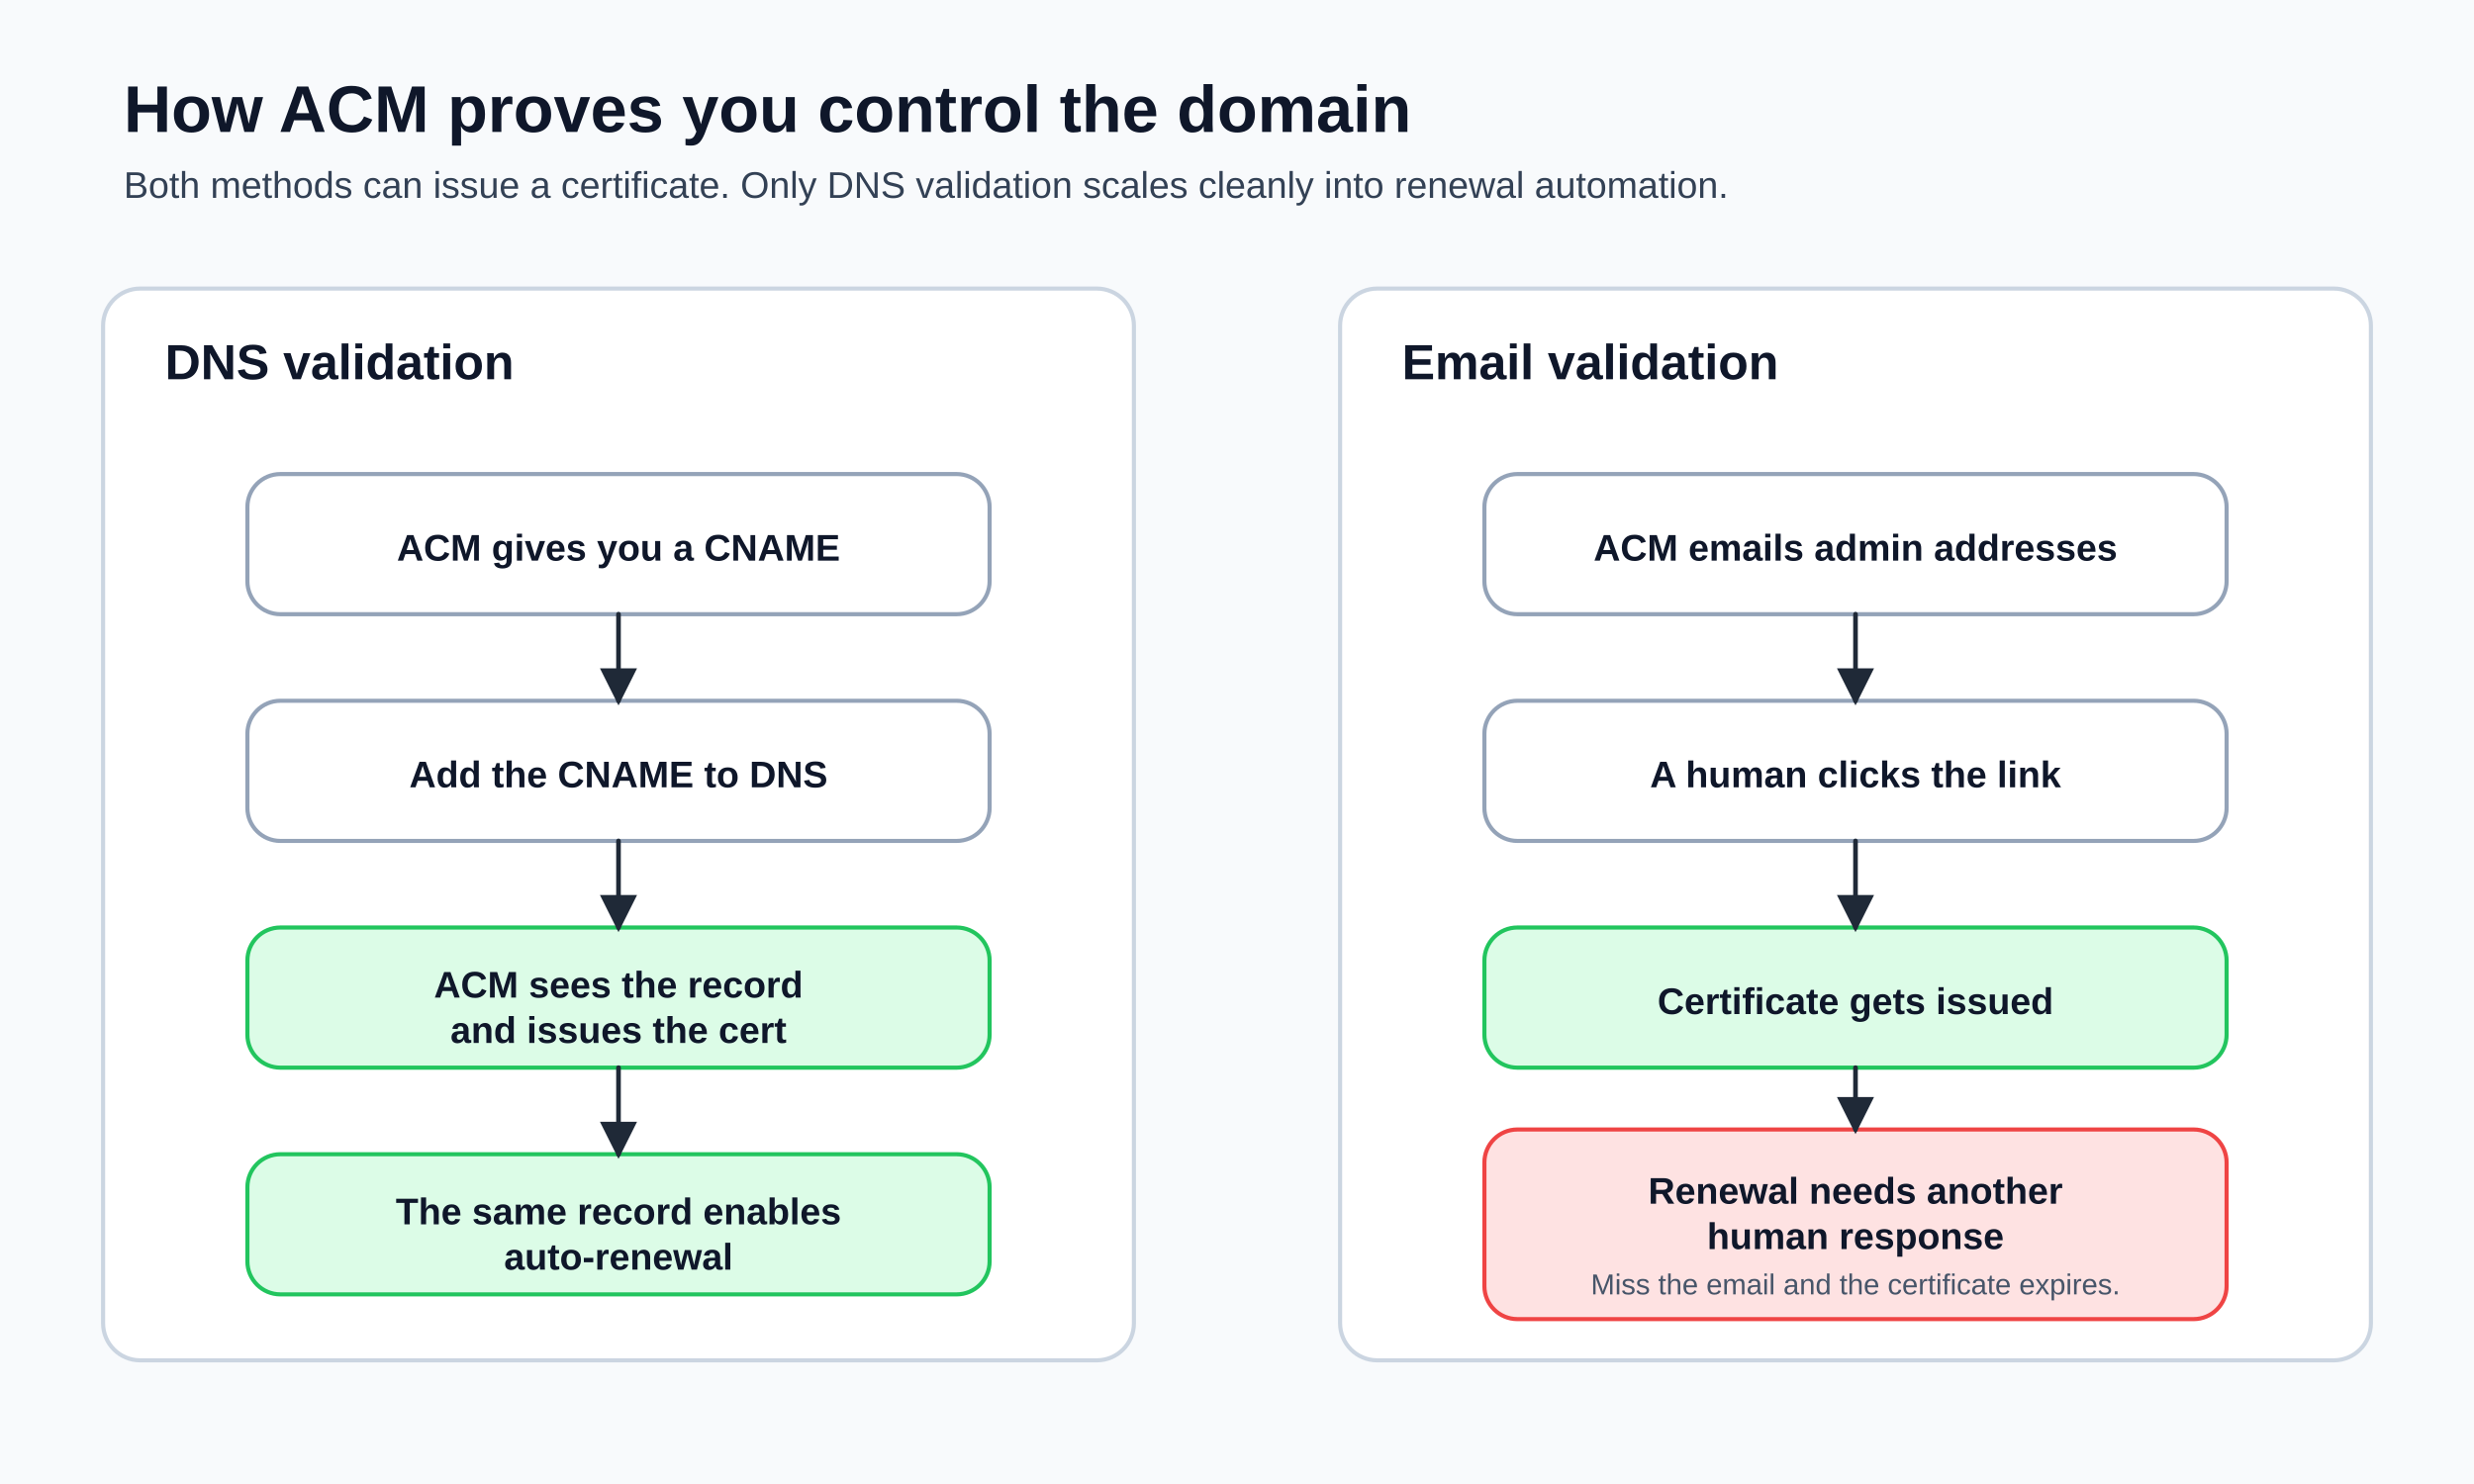
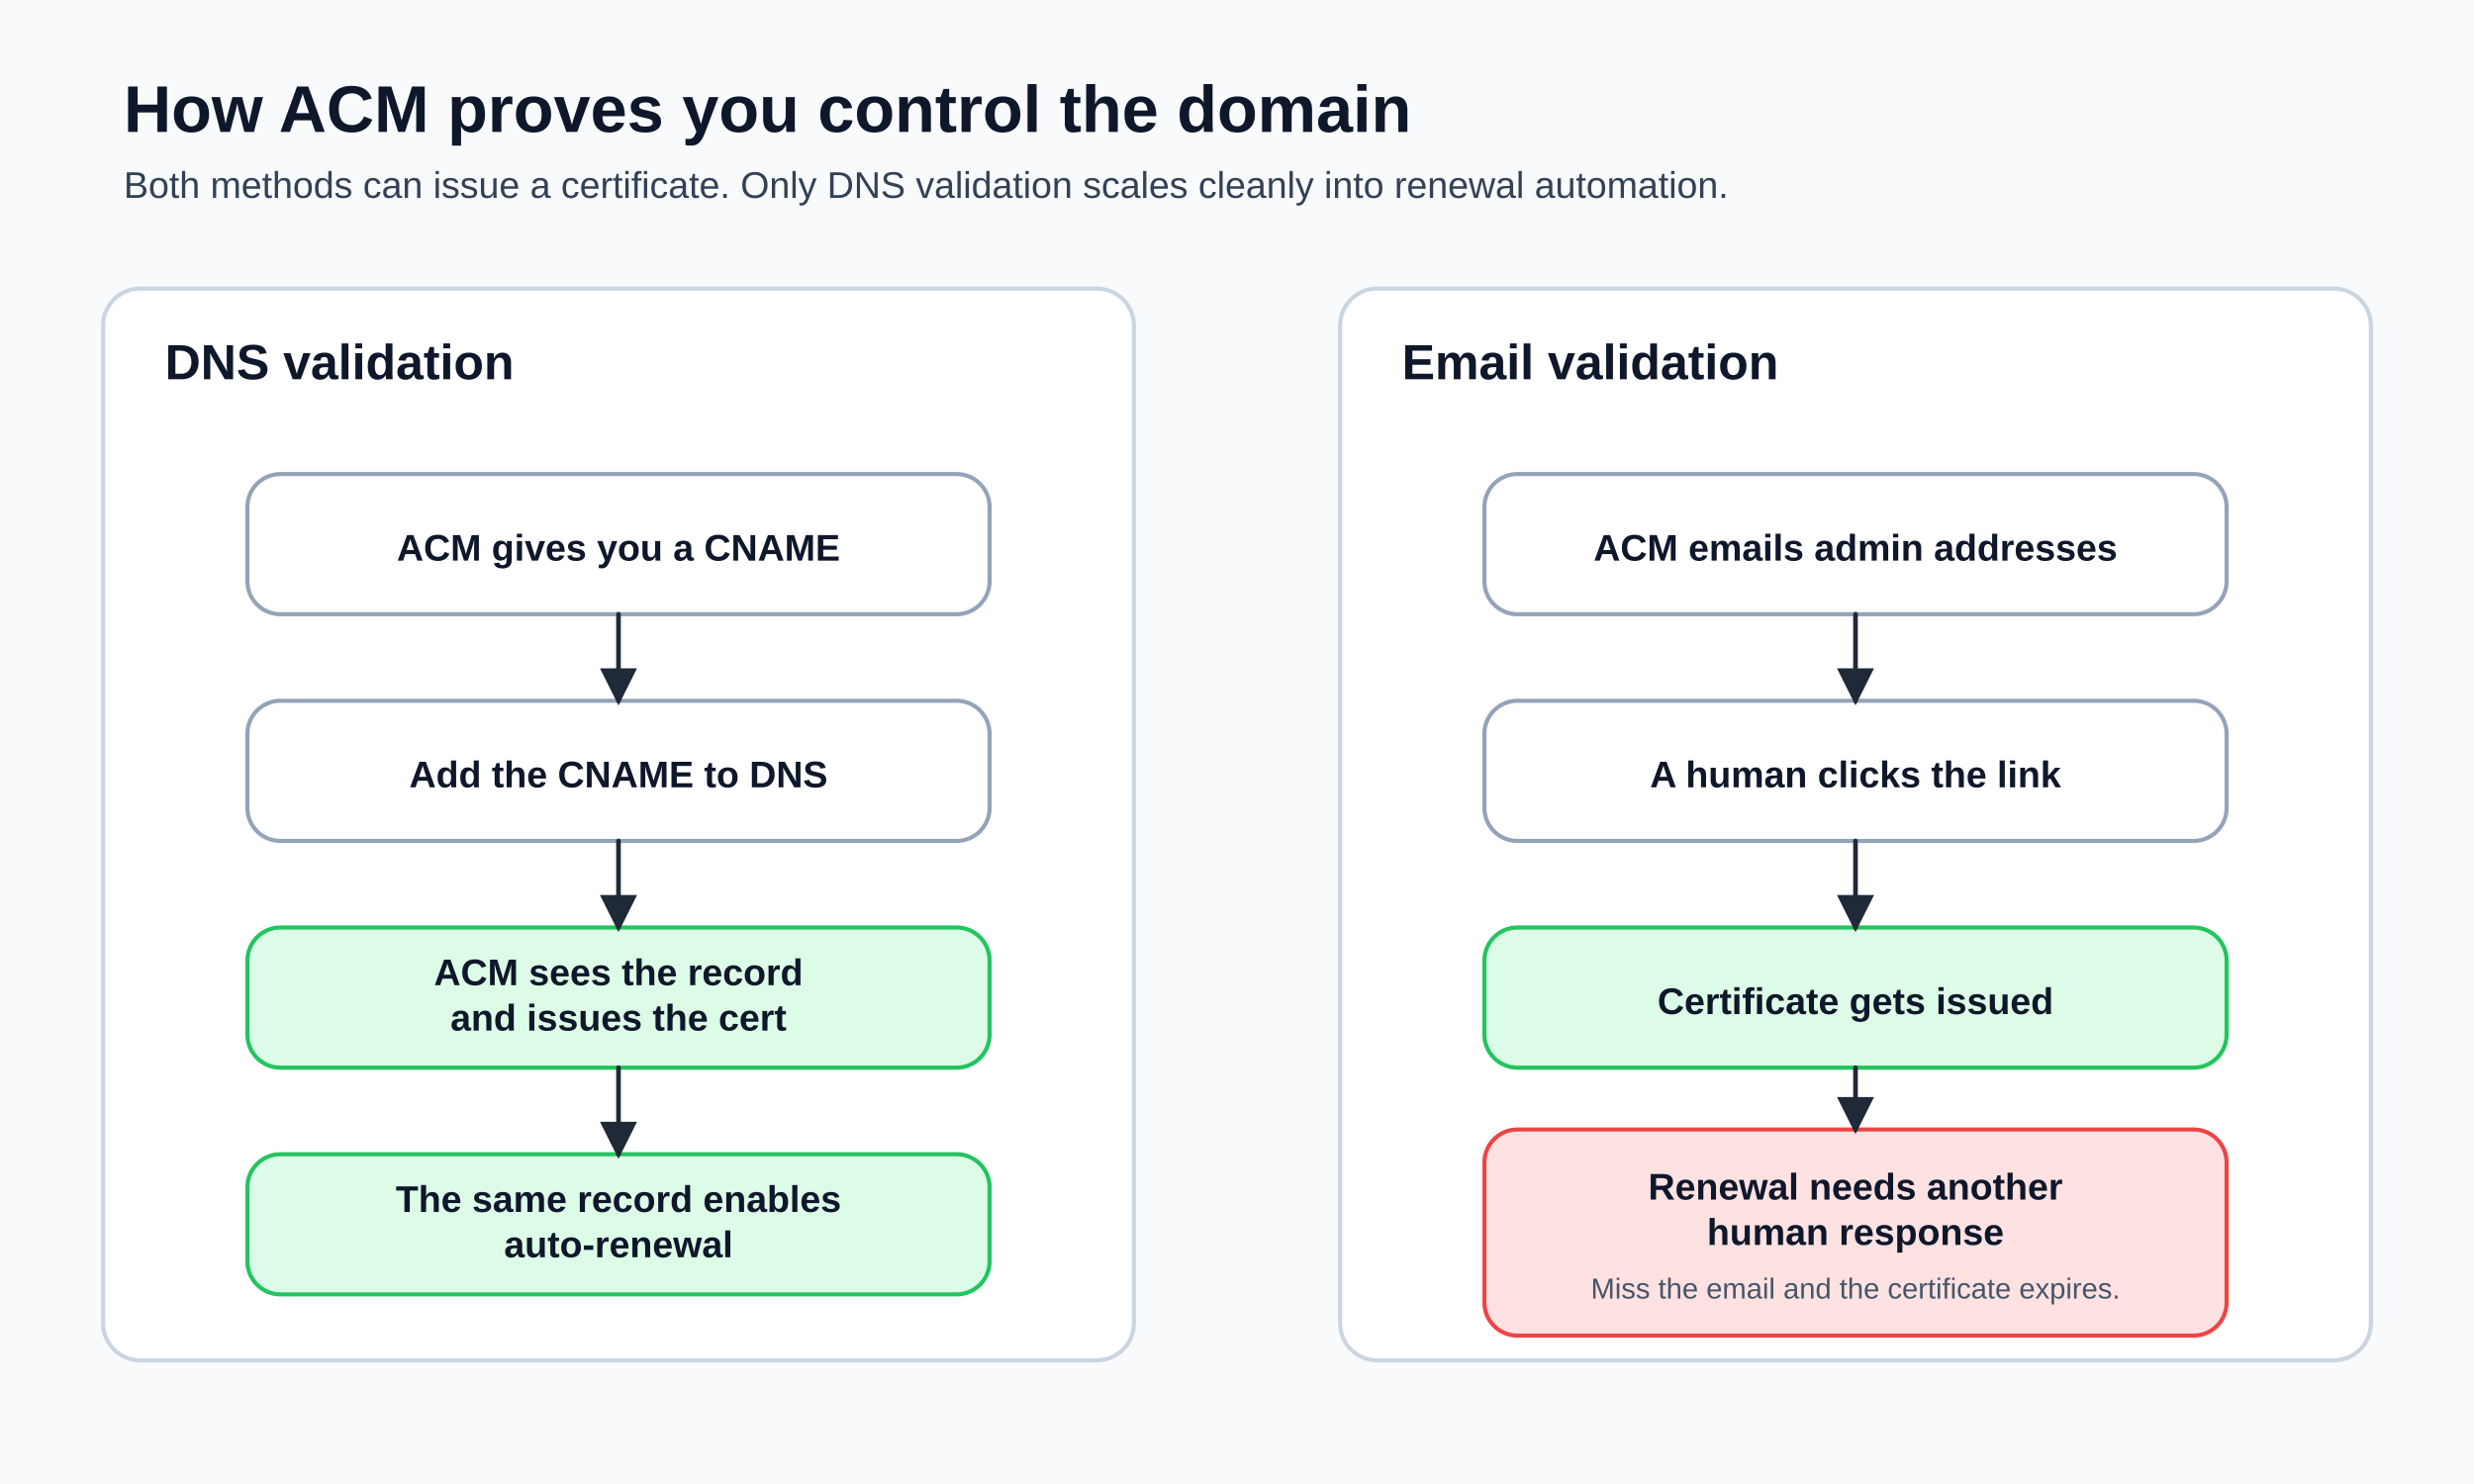
<svg xmlns="http://www.w3.org/2000/svg" viewBox="0 0 1200 720" role="img" aria-labelledby="title desc">
  <defs>
    <marker id="arrow" markerWidth="8" markerHeight="8" refX="7" refY="4" orient="auto-start-reverse">
      <path d="M 0 0 L 8 4 L 0 8 z" fill="#1f2937" />
    </marker>
    <style>
      .bg { fill: #f8fafc; }
      .panel { fill: #ffffff; stroke: #cbd5e1; stroke-width: 2; rx: 18; }
      .card { fill: #ffffff; stroke: #94a3b8; stroke-width: 2; rx: 16; }
      .green { fill: #dcfce7; stroke: #22c55e; stroke-width: 2; rx: 16; }
      .warn { fill: #fee2e2; stroke: #ef4444; stroke-width: 2; rx: 16; }
      .line {
        stroke: #1f2937;
        stroke-width: 2.25;
        stroke-linecap: round;
        stroke-linejoin: round;
        fill: none;
        marker-end: url(#arrow);
      }
      text { font-family: Arial, sans-serif; fill: #0f172a; }
      .title { font-size: 32px; font-weight: 700; }
      .subtitle { font-size: 18px; fill: #334155; }
      .heading { font-size: 24px; font-weight: 700; }
      .label { font-size: 18px; font-weight: 700; }
      .body { font-size: 16px; fill: #334155; }
      .small { font-size: 14px; fill: #475569; }
      .center { text-anchor: middle; }
    </style>
  </defs>
  <rect class="bg" width="1200" height="720" />
  <text x="60" y="64" class="title">How ACM proves you control the domain</text>
  <text x="60" y="96" class="subtitle">Both methods can issue a certificate. Only DNS validation scales cleanly into renewal automation.</text>
  <rect x="50" y="140" width="500" height="520" class="panel" />
  <text x="80" y="184" class="heading">DNS validation</text>
  <rect x="120" y="230" width="360" height="68" class="card" />
  <text x="300" y="272" class="label center">ACM gives you a CNAME</text>
  <rect x="120" y="340" width="360" height="68" class="card" />
  <text x="300" y="382" class="label center">Add the CNAME to DNS</text>
  <rect x="120" y="450" width="360" height="68" class="green" />
-   <text x="300" y="484" class="label center">ACM sees the record</text>
-   <text x="300" y="506" class="label center">and issues the cert</text>
+   <text x="300" y="478" class="label center">ACM sees the record</text>
+   <text x="300" y="500" class="label center">and issues the cert</text>
  <rect x="120" y="560" width="360" height="68" class="green" />
-   <text x="300" y="594" class="label center">The same record enables</text>
-   <text x="300" y="616" class="label center">auto-renewal</text>
+   <text x="300" y="588" class="label center">The same record enables</text>
+   <text x="300" y="610" class="label center">auto-renewal</text>
  <path class="line" d="M 300 298 L 300 340" />
  <path class="line" d="M 300 408 L 300 450" />
  <path class="line" d="M 300 518 L 300 560" />
  <rect x="650" y="140" width="500" height="520" class="panel" />
  <text x="680" y="184" class="heading">Email validation</text>
  <rect x="720" y="230" width="360" height="68" class="card" />
  <text x="900" y="272" class="label center">ACM emails admin addresses</text>
  <rect x="720" y="340" width="360" height="68" class="card" />
  <text x="900" y="382" class="label center">A human clicks the link</text>
  <rect x="720" y="450" width="360" height="68" class="green" />
  <text x="900" y="492" class="label center">Certificate gets issued</text>
-   <rect x="720" y="548" width="360" height="92" class="warn" />
-   <text x="900" y="584" class="label center">Renewal needs another</text>
-   <text x="900" y="606" class="label center">human response</text>
-   <text x="900" y="628" class="small center">Miss the email and the certificate expires.</text>
+   <rect x="720" y="548" width="360" height="100" class="warn" />
+   <text x="900" y="582" class="label center">Renewal needs another</text>
+   <text x="900" y="604" class="label center">human response</text>
+   <text x="900" y="630" class="small center">Miss the email and the certificate expires.</text>
  <path class="line" d="M 900 298 L 900 340" />
  <path class="line" d="M 900 408 L 900 450" />
  <path class="line" d="M 900 518 L 900 548" />
</svg>
